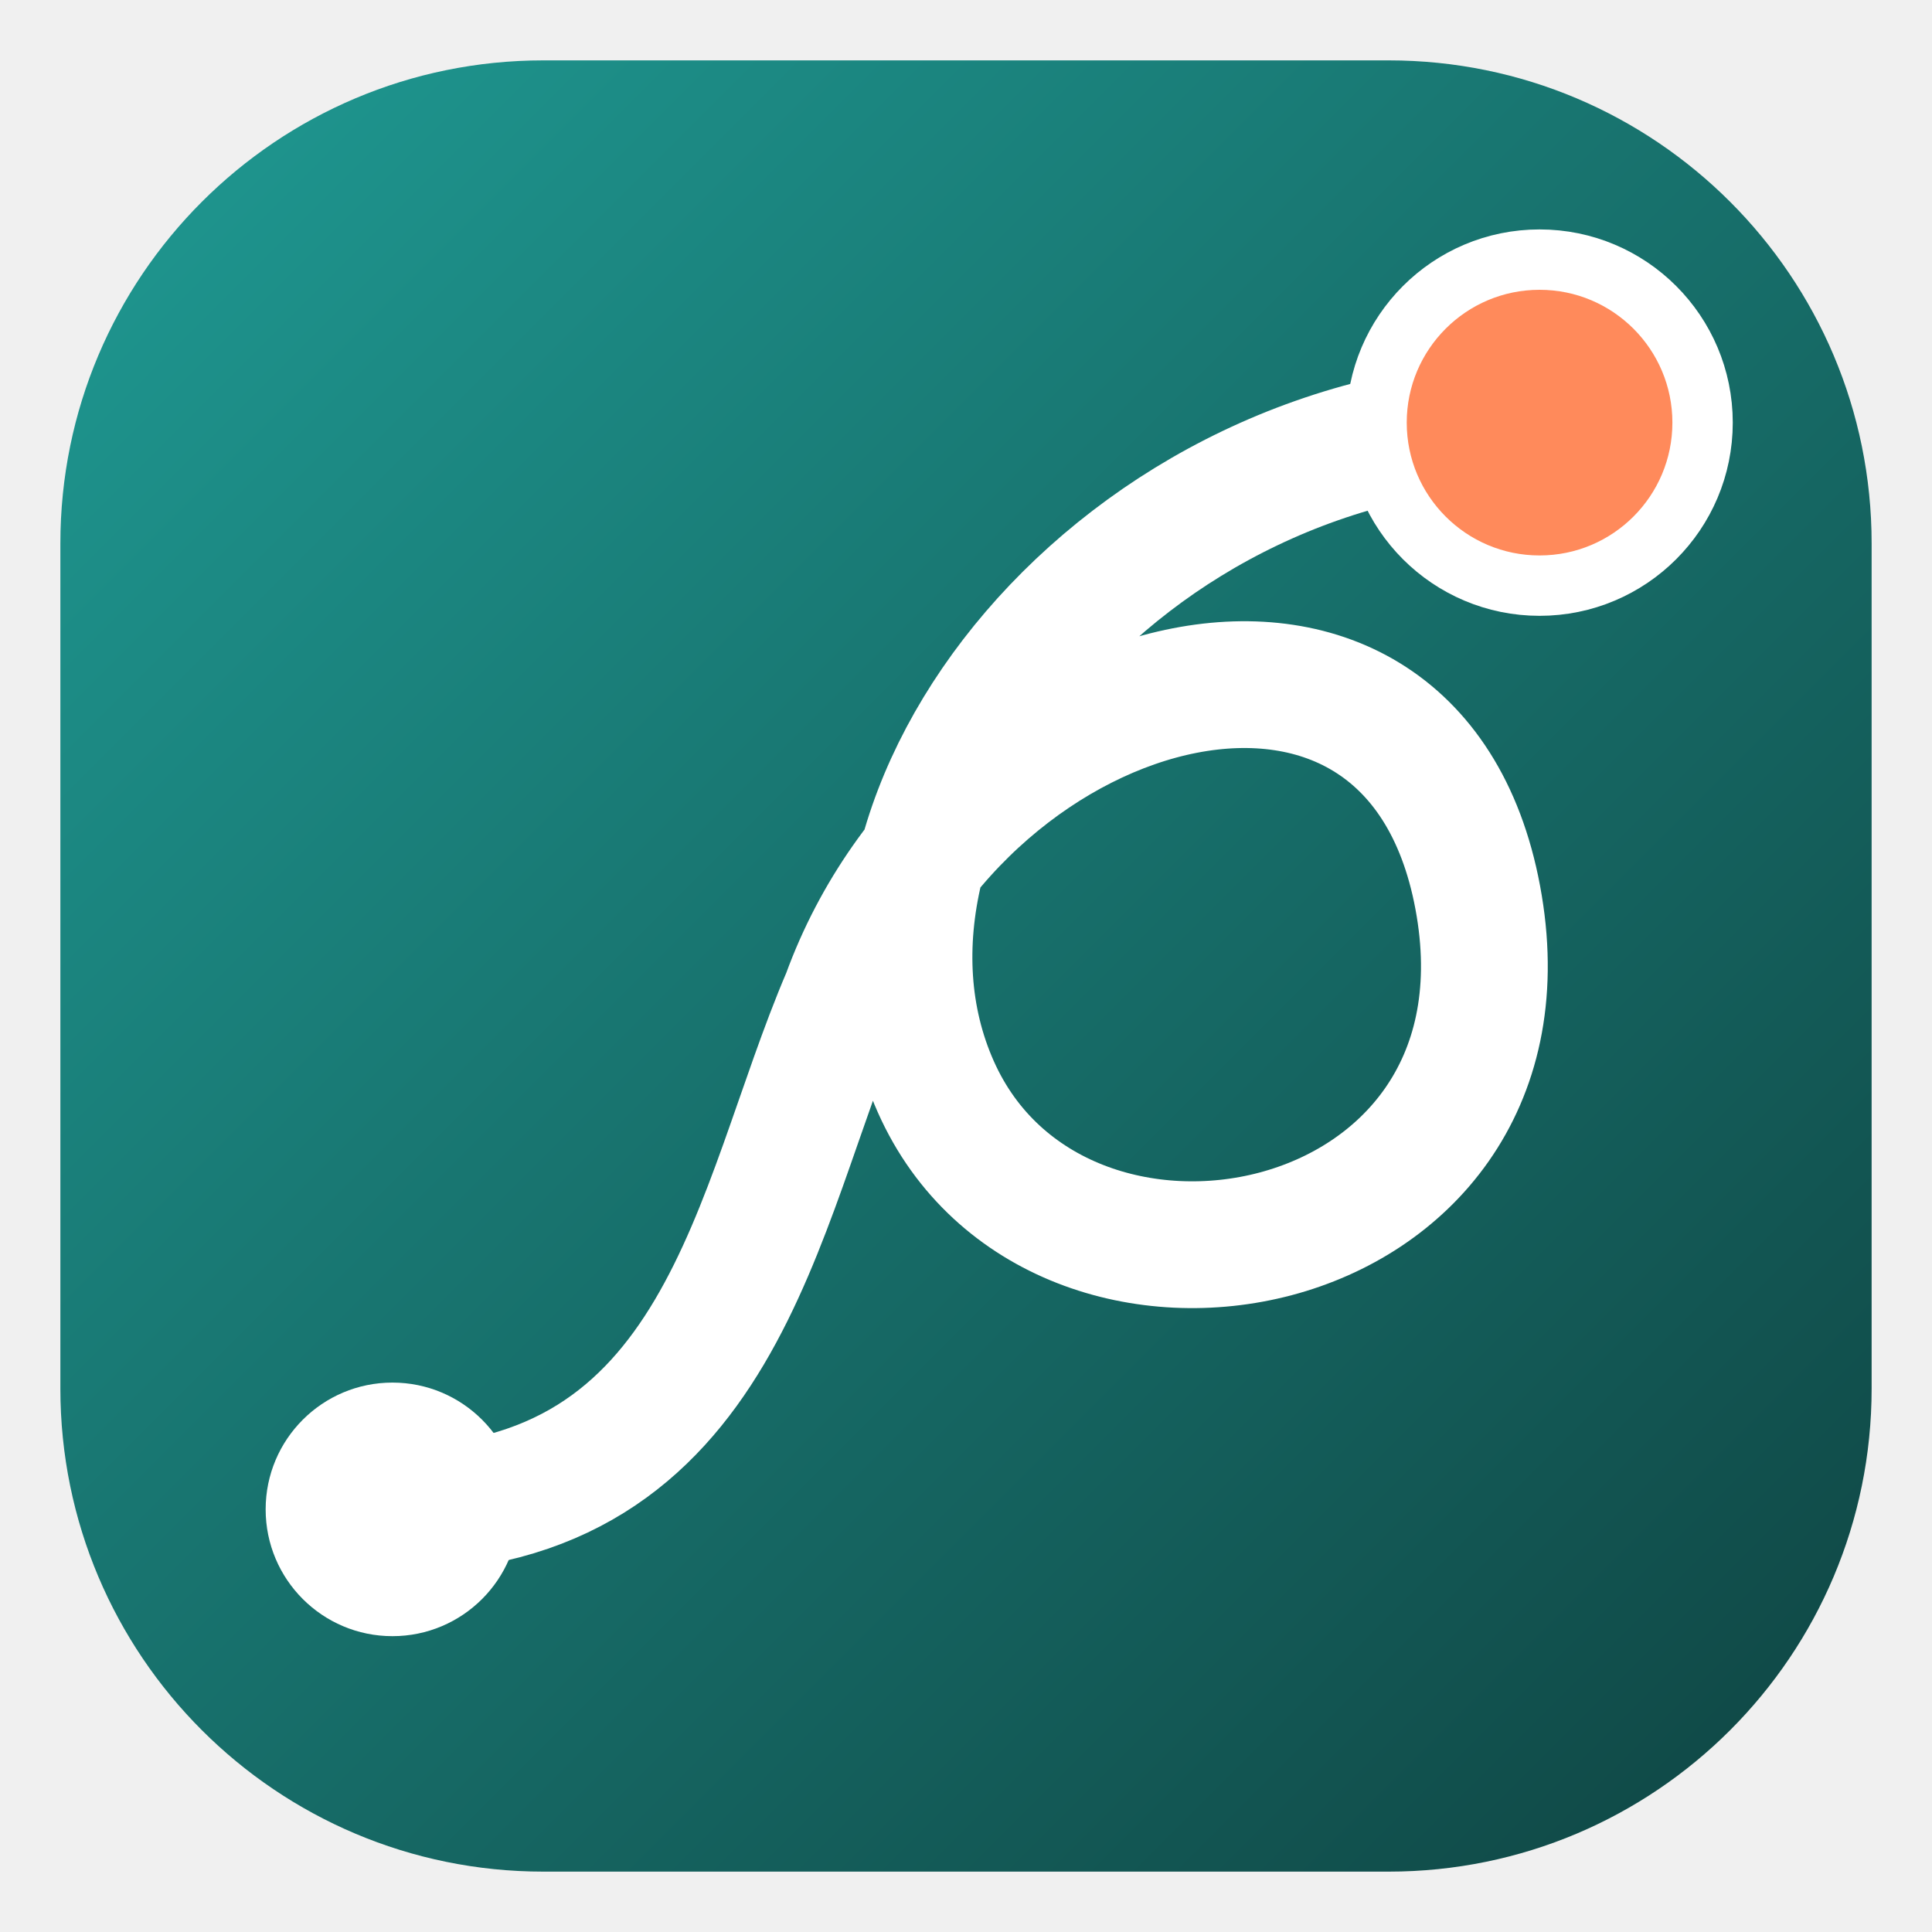
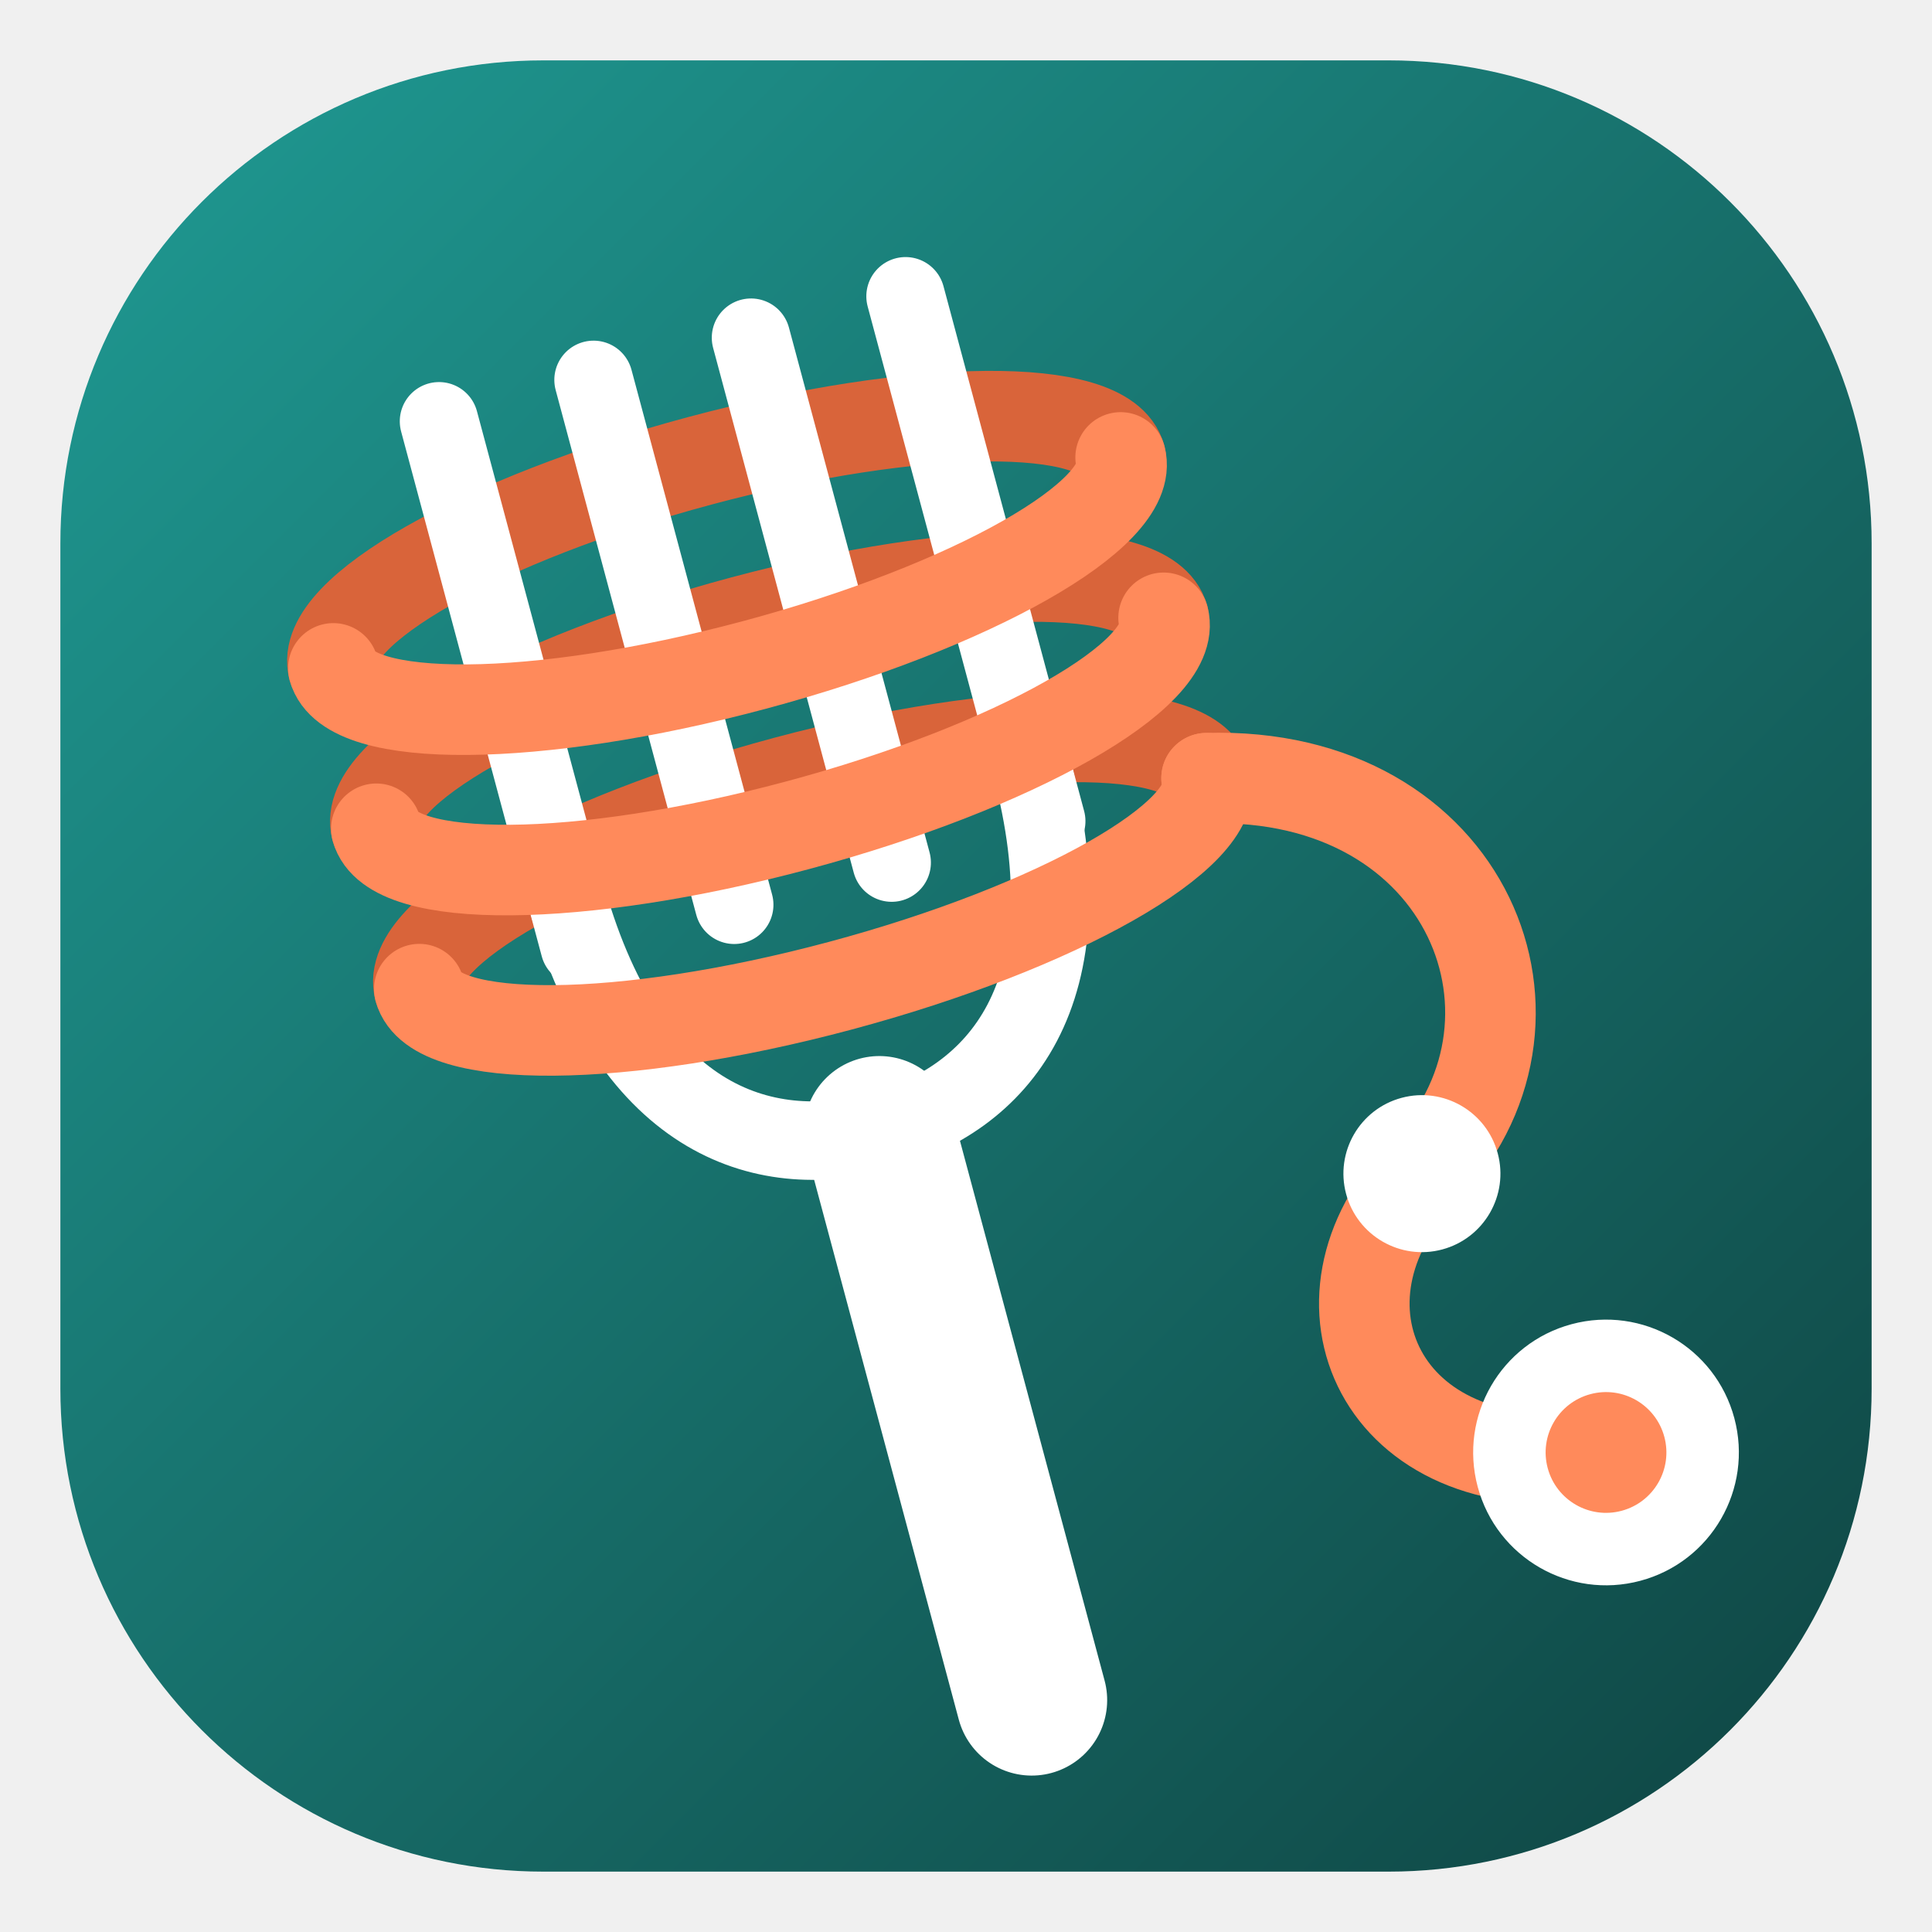
<svg xmlns="http://www.w3.org/2000/svg" viewBox="0 0 64 64" width="64" height="64" role="img" aria-label="The Spaghetti Engine">
  <defs>
    <linearGradient id="se-g" x1="0" y1="0" x2="1" y2="1">
      <stop offset="0" stop-color="#1F9A93" />
      <stop offset="1" stop-color="#0F4442" />
    </linearGradient>
  </defs>
  <rect x="2" y="2" width="60" height="60" rx="16" fill="url(#se-g)" />
-   <path d="M13 50 C24 50 25 40 28 33 C32 22 47 18 49 30 C51 42 35 45 31 36 C27 27 37 14 51 14" fill="none" stroke="#FFFFFF" stroke-width="4.2" stroke-linecap="round" stroke-linejoin="round" />
-   <circle cx="13" cy="50" r="4.2" fill="#FFFFFF" />
-   <circle cx="51" cy="14" r="5.4" fill="#FF8A5B" stroke="#FFFFFF" stroke-width="2" />
+   <g transform="translate(-3 3) rotate(-15 32 34)">
+     <g fill="none" stroke="#D9643A" stroke-width="3" stroke-linecap="round">
+       <path d="M18.5 15 A13.5 3.5 0 0 1 45.5 15" />
+       <path d="M18.5 20.5 A13.5 3.5 0 0 1 45.5 20.5" />
+       <path d="M18.5 26 A13.5 3.5 0 0 1 45.5 26" />
+     </g>
+     <g fill="none" stroke="#FFFFFF" stroke-linecap="round">
+       <path d="M24 8 V26 M29.3 8 V26 M34.7 8 V26 M40 8 V26" stroke-width="2.6" />
+       <path d="M24 24 C24 32 28 34.5 32 34.5 C36 34.5 40 32 40 24" stroke-width="2.6" />
+       <path d="M32 34.5 V54" stroke-width="5" />
+     </g>
+     <g fill="none" stroke="#FF8A5B" stroke-width="3" stroke-linecap="round">
+       <path d="M18.5 15 A13.5 3.5 0 0 0 45.5 15" />
+       <path d="M18.5 20.5 A13.5 3.5 0 0 0 45.5 20.5" />
+       <path d="M18.5 26 A13.5 3.5 0 0 0 45.5 26" />
+     </g>
+     <path d="M45.5 26 C54 28 55 37 49 40.5 C44 43.5 45 50 52 51" fill="none" stroke="#FF8A5B" stroke-width="3" stroke-linecap="round" />
+     <circle cx="49" cy="40.5" r="2.6" fill="#FFFFFF" />
+     <circle cx="52.5" cy="51" r="4.4" fill="#FFFFFF" />
+     <circle cx="52.5" cy="51" r="2" fill="#FF8A5B" />
+   </g>
</svg>
